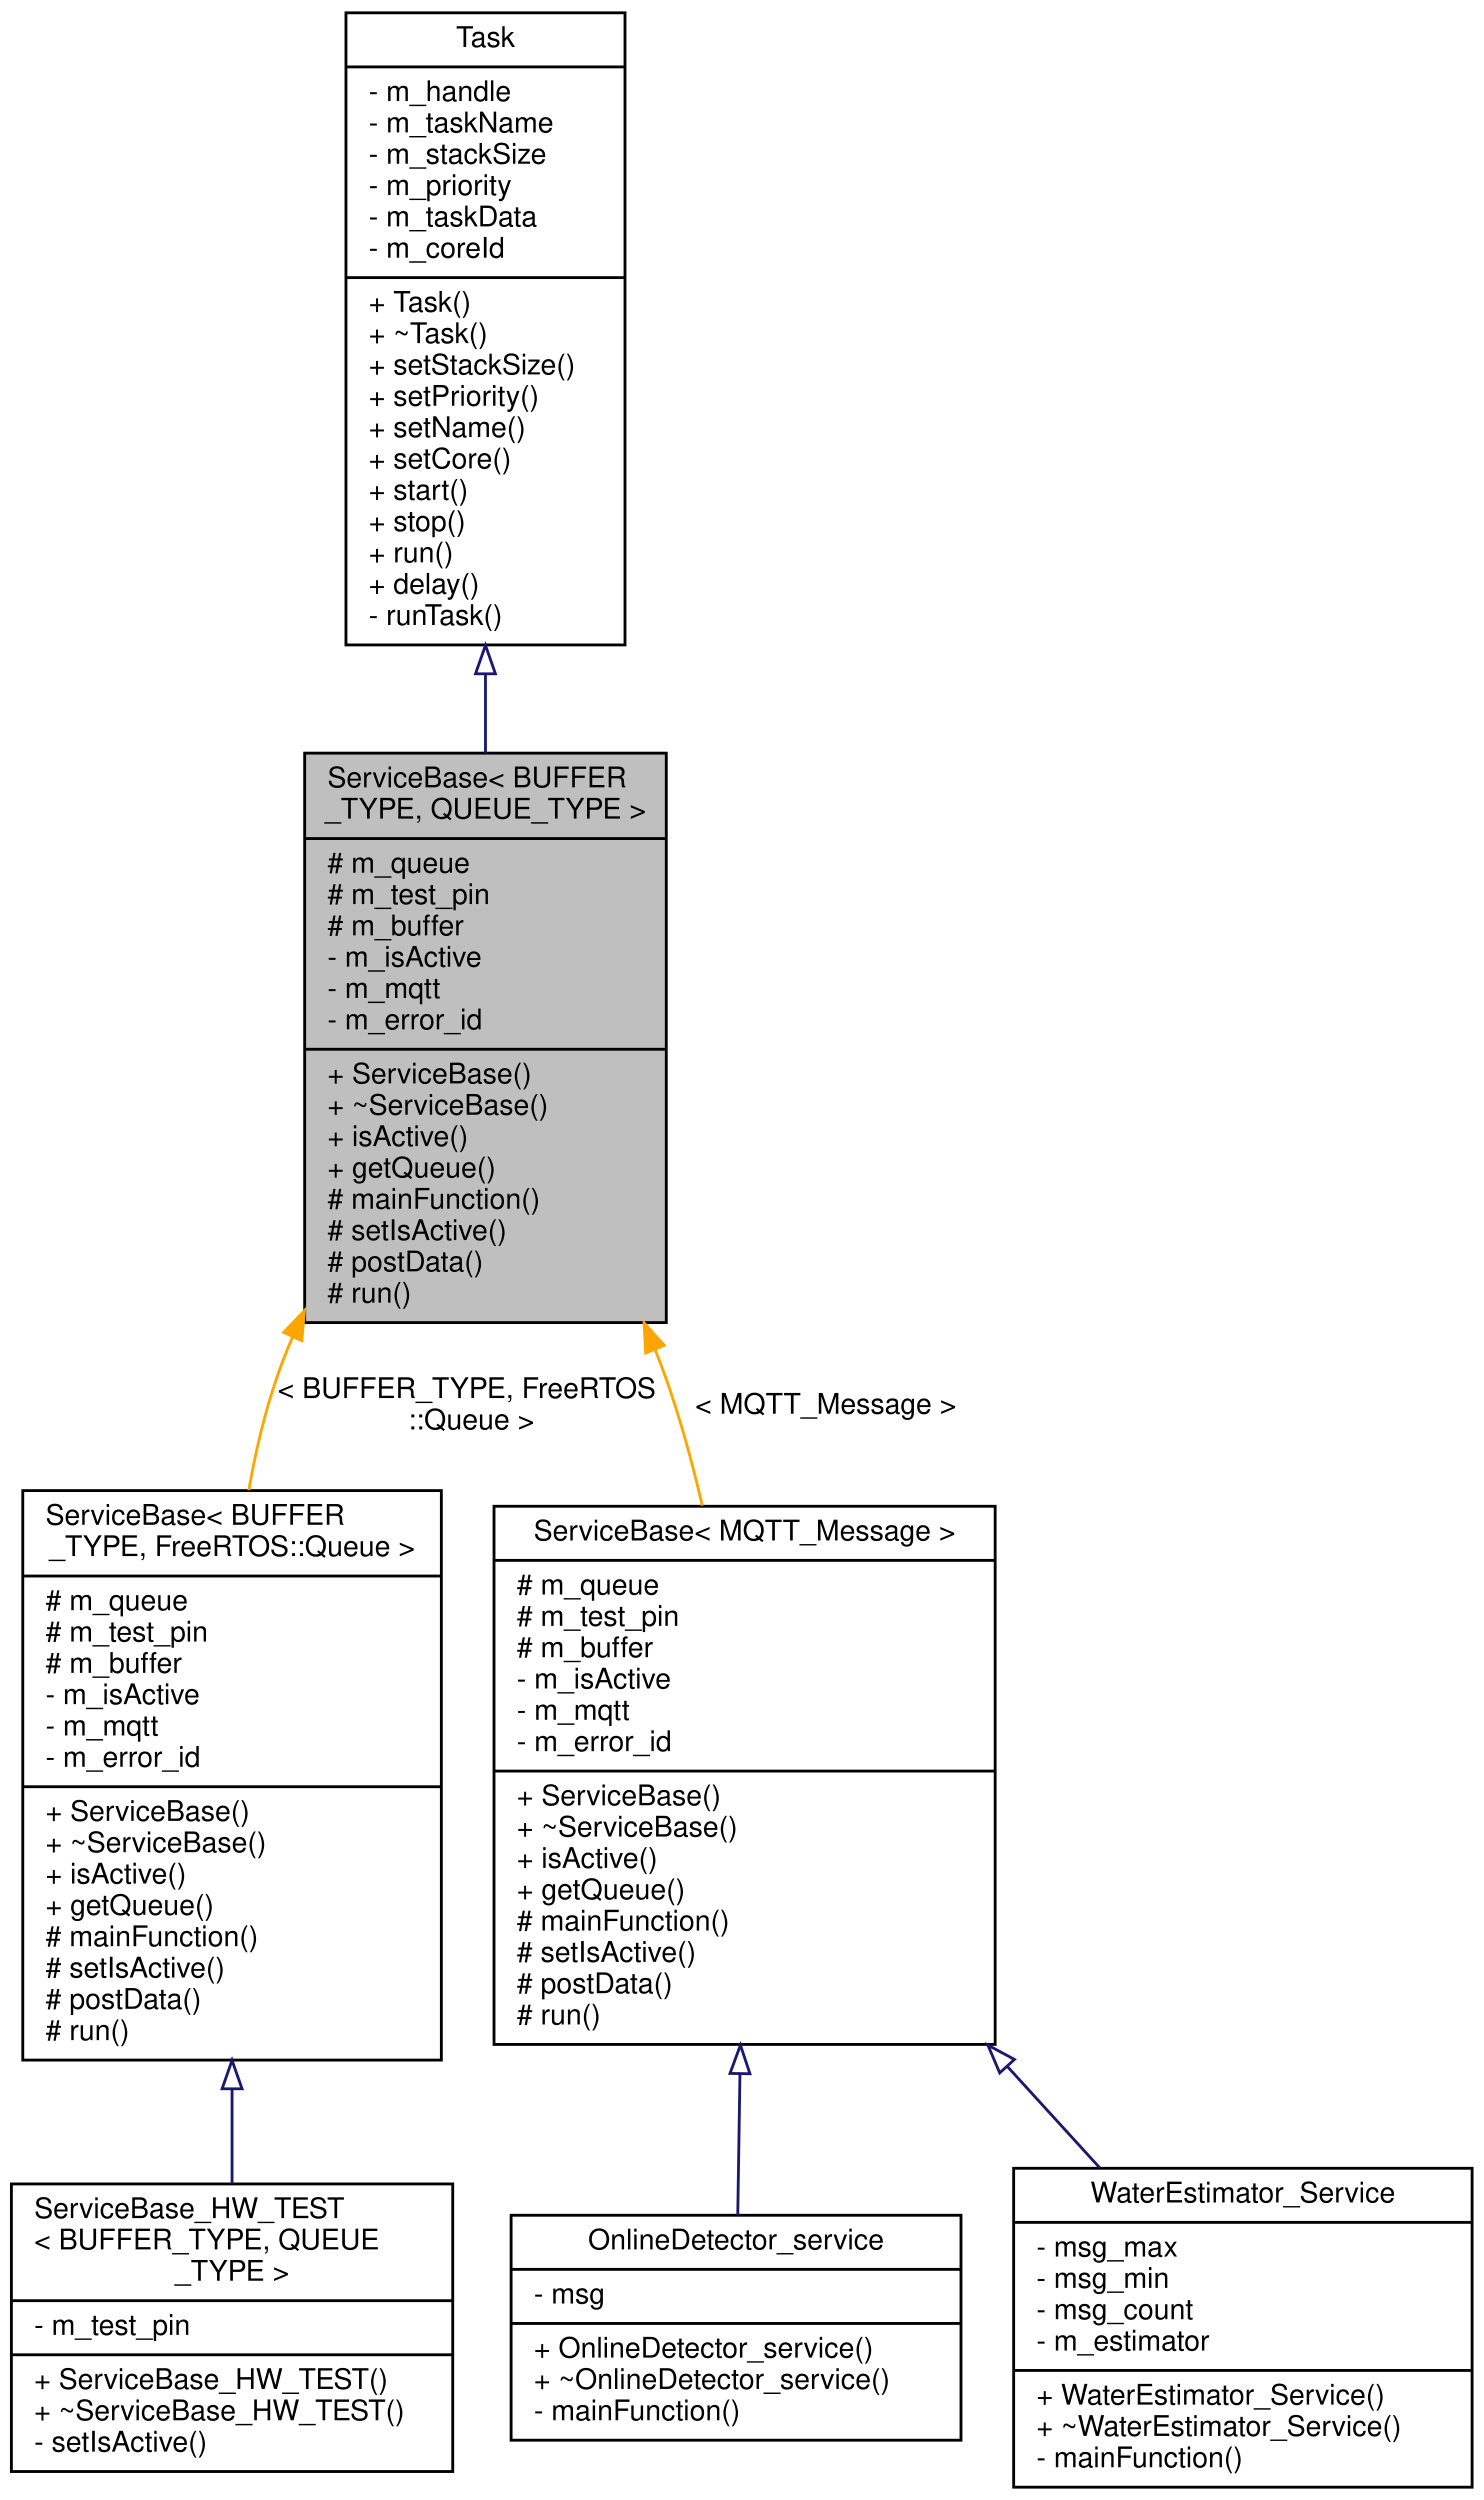
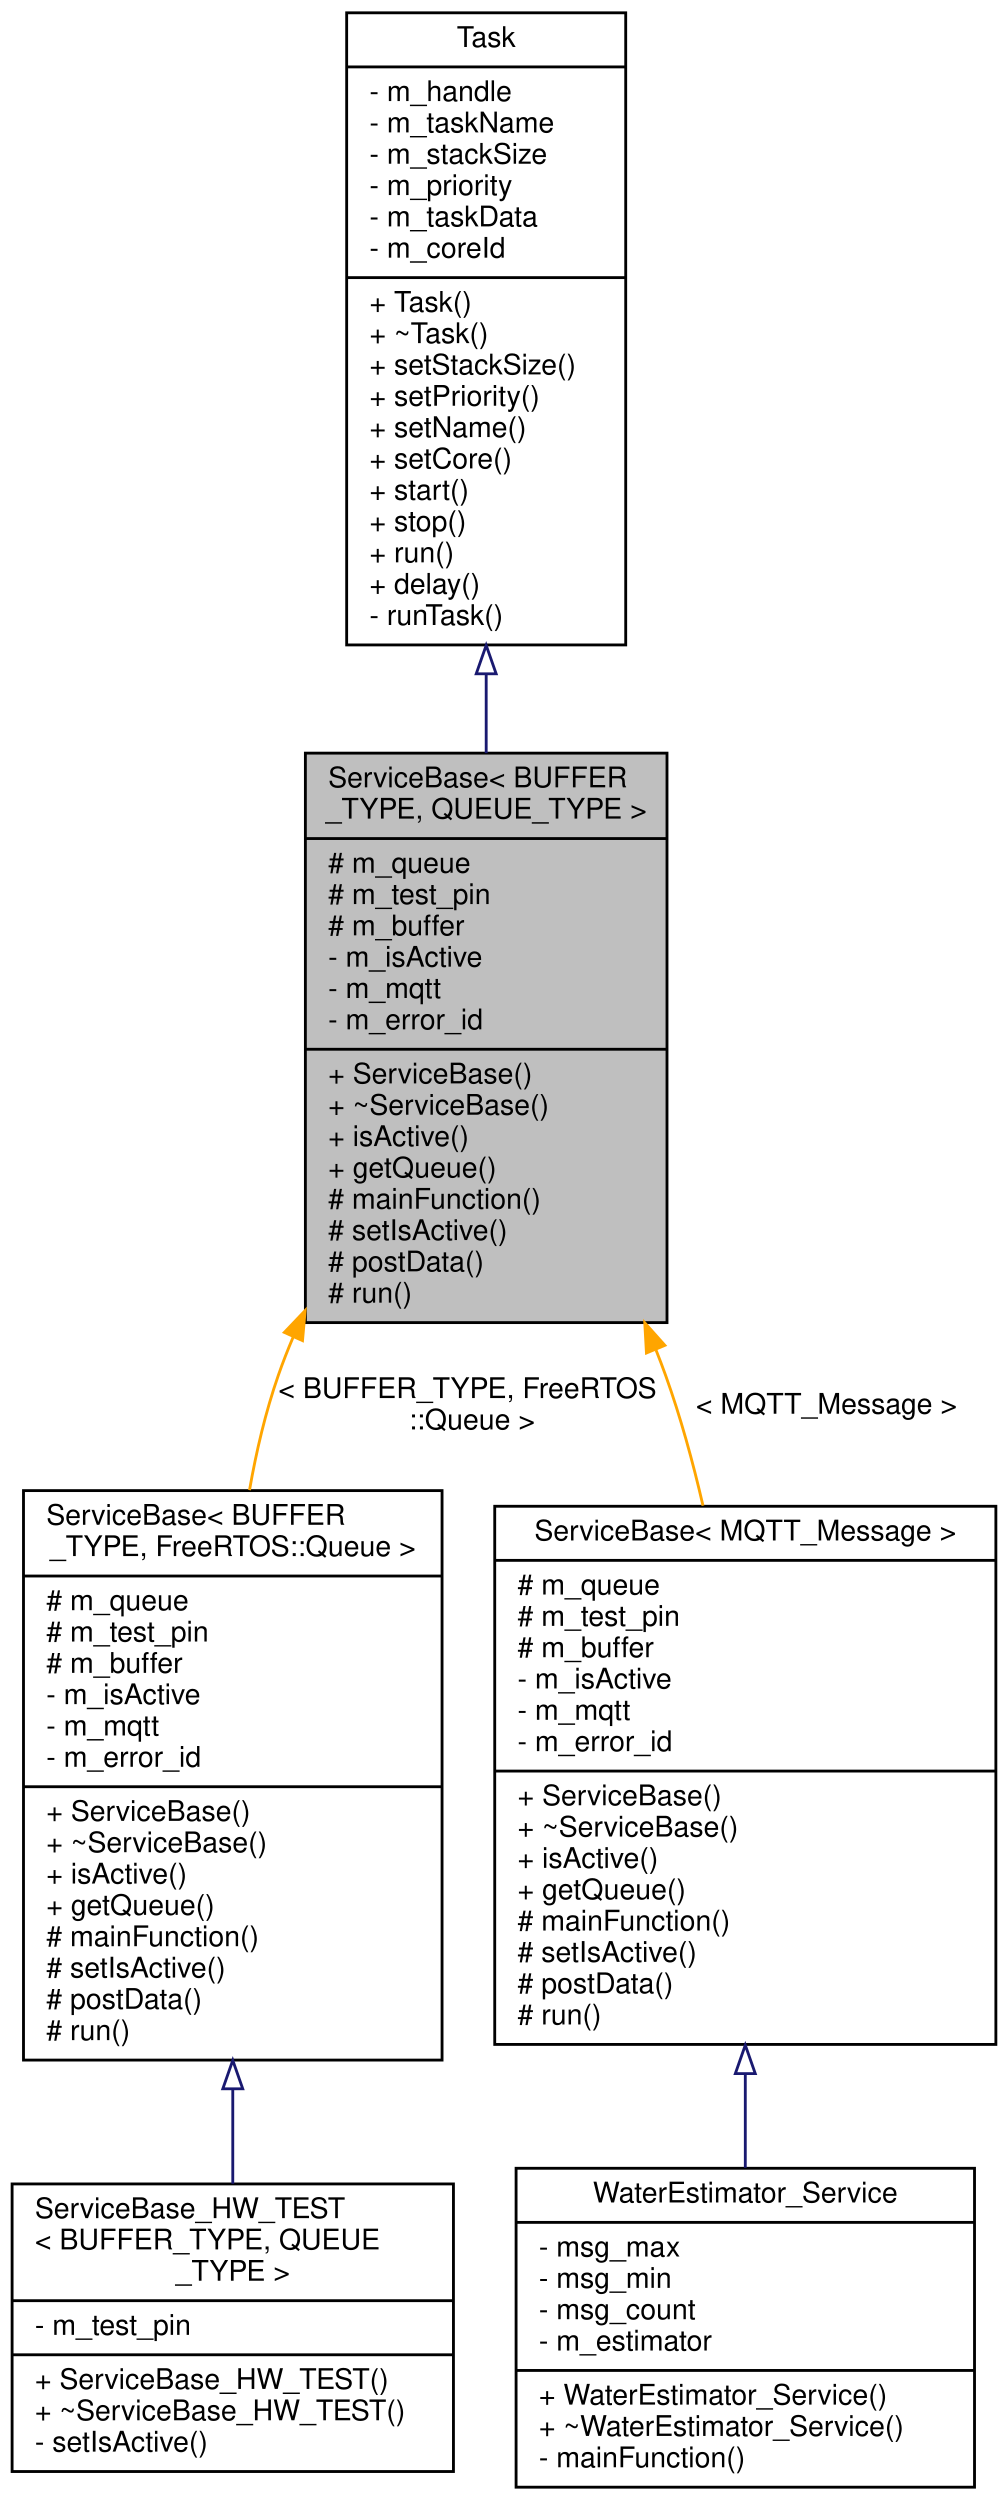
- <svg xmlns="http://www.w3.org/2000/svg" xmlns:xlink="http://www.w3.org/1999/xlink" width="521pt" height="878pt" viewBox="0.00 0.00 521.00 878.00">
+ <svg xmlns="http://www.w3.org/2000/svg" xmlns:xlink="http://www.w3.org/1999/xlink" width="354pt" height="878pt" viewBox="0.00 0.00 353.50 878.00">
  <g id="graph0" class="graph" transform="scale(1 1) rotate(0) translate(4 874)">
    <g id="node1" class="node">
      <g id="a_node1">
        <a xlink:title=" ">
          <polygon fill="#bfbfbf" stroke="black" points="103,-409.5 103,-609.5 230,-609.5 230,-409.5 103,-409.5" />
          <text text-anchor="start" x="111" y="-597.5" font-family="Helvetica,sans-Serif" font-size="10.00">ServiceBase&lt; BUFFER</text>
          <text text-anchor="middle" x="166.5" y="-586.5" font-family="Helvetica,sans-Serif" font-size="10.00">_TYPE, QUEUE_TYPE &gt;</text>
          <polyline fill="none" stroke="black" points="103,-579.5 230,-579.5 " />
          <text text-anchor="start" x="111" y="-567.5" font-family="Helvetica,sans-Serif" font-size="10.00"># m_queue</text>
          <text text-anchor="start" x="111" y="-556.5" font-family="Helvetica,sans-Serif" font-size="10.00"># m_test_pin</text>
          <text text-anchor="start" x="111" y="-545.5" font-family="Helvetica,sans-Serif" font-size="10.00"># m_buffer</text>
          <text text-anchor="start" x="111" y="-534.5" font-family="Helvetica,sans-Serif" font-size="10.00">- m_isActive</text>
          <text text-anchor="start" x="111" y="-523.5" font-family="Helvetica,sans-Serif" font-size="10.00">- m_mqtt</text>
          <text text-anchor="start" x="111" y="-512.5" font-family="Helvetica,sans-Serif" font-size="10.00">- m_error_id</text>
          <polyline fill="none" stroke="black" points="103,-505.5 230,-505.5 " />
          <text text-anchor="start" x="111" y="-493.5" font-family="Helvetica,sans-Serif" font-size="10.00">+ ServiceBase()</text>
          <text text-anchor="start" x="111" y="-482.5" font-family="Helvetica,sans-Serif" font-size="10.00">+ ~ServiceBase()</text>
          <text text-anchor="start" x="111" y="-471.5" font-family="Helvetica,sans-Serif" font-size="10.00">+ isActive()</text>
          <text text-anchor="start" x="111" y="-460.5" font-family="Helvetica,sans-Serif" font-size="10.00">+ getQueue()</text>
          <text text-anchor="start" x="111" y="-449.5" font-family="Helvetica,sans-Serif" font-size="10.00"># mainFunction()</text>
          <text text-anchor="start" x="111" y="-438.5" font-family="Helvetica,sans-Serif" font-size="10.00"># setIsActive()</text>
          <text text-anchor="start" x="111" y="-427.5" font-family="Helvetica,sans-Serif" font-size="10.00"># postData()</text>
          <text text-anchor="start" x="111" y="-416.5" font-family="Helvetica,sans-Serif" font-size="10.00"># run()</text>
        </a>
      </g>
    </g>
    <g id="node3" class="node">
      <g id="a_node3">
        <a xlink:href="../../d4/d82/class_service_base.html" target="_top" xlink:title=" ">
          <polygon fill="none" stroke="black" points="4,-150.5 4,-350.5 151,-350.5 151,-150.5 4,-150.5" />
          <text text-anchor="start" x="12" y="-338.5" font-family="Helvetica,sans-Serif" font-size="10.00">ServiceBase&lt; BUFFER</text>
          <text text-anchor="middle" x="77.5" y="-327.5" font-family="Helvetica,sans-Serif" font-size="10.00">_TYPE, FreeRTOS::Queue &gt;</text>
          <polyline fill="none" stroke="black" points="4,-320.5 151,-320.5 " />
          <text text-anchor="start" x="12" y="-308.5" font-family="Helvetica,sans-Serif" font-size="10.00"># m_queue</text>
          <text text-anchor="start" x="12" y="-297.5" font-family="Helvetica,sans-Serif" font-size="10.00"># m_test_pin</text>
          <text text-anchor="start" x="12" y="-286.5" font-family="Helvetica,sans-Serif" font-size="10.00"># m_buffer</text>
          <text text-anchor="start" x="12" y="-275.5" font-family="Helvetica,sans-Serif" font-size="10.00">- m_isActive</text>
          <text text-anchor="start" x="12" y="-264.5" font-family="Helvetica,sans-Serif" font-size="10.00">- m_mqtt</text>
          <text text-anchor="start" x="12" y="-253.5" font-family="Helvetica,sans-Serif" font-size="10.00">- m_error_id</text>
          <polyline fill="none" stroke="black" points="4,-246.5 151,-246.5 " />
          <text text-anchor="start" x="12" y="-234.5" font-family="Helvetica,sans-Serif" font-size="10.00">+ ServiceBase()</text>
          <text text-anchor="start" x="12" y="-223.5" font-family="Helvetica,sans-Serif" font-size="10.00">+ ~ServiceBase()</text>
          <text text-anchor="start" x="12" y="-212.5" font-family="Helvetica,sans-Serif" font-size="10.00">+ isActive()</text>
          <text text-anchor="start" x="12" y="-201.5" font-family="Helvetica,sans-Serif" font-size="10.00">+ getQueue()</text>
          <text text-anchor="start" x="12" y="-190.5" font-family="Helvetica,sans-Serif" font-size="10.00"># mainFunction()</text>
          <text text-anchor="start" x="12" y="-179.5" font-family="Helvetica,sans-Serif" font-size="10.00"># setIsActive()</text>
          <text text-anchor="start" x="12" y="-168.5" font-family="Helvetica,sans-Serif" font-size="10.00"># postData()</text>
          <text text-anchor="start" x="12" y="-157.5" font-family="Helvetica,sans-Serif" font-size="10.00"># run()</text>
        </a>
      </g>
    </g>
    <g id="edge2" class="edge">
      <path fill="none" stroke="orange" d="M98.76,-404.53C96.84,-400.03 95.07,-395.51 93.5,-391 89.05,-378.22 85.78,-364.43 83.38,-350.66" />
      <polygon fill="orange" stroke="orange" points="95.61,-406.06 102.92,-413.73 101.99,-403.17 95.61,-406.06" />
      <text text-anchor="start" x="93.5" y="-383" font-family="Helvetica,sans-Serif" font-size="10.00"> &lt; BUFFER_TYPE, FreeRTOS</text>
      <text text-anchor="middle" x="161.5" y="-372" font-family="Helvetica,sans-Serif" font-size="10.00">::Queue &gt;</text>
    </g>
    <g id="node5" class="node">
      <g id="a_node5">
        <a xlink:href="../../d4/d82/class_service_base.html" target="_top" xlink:title=" ">
          <polygon fill="none" stroke="black" points="169.5,-156 169.5,-345 345.5,-345 345.5,-156 169.5,-156" />
          <text text-anchor="middle" x="257.5" y="-333" font-family="Helvetica,sans-Serif" font-size="10.00">ServiceBase&lt; MQTT_Message &gt;</text>
          <polyline fill="none" stroke="black" points="169.5,-326 345.5,-326 " />
          <text text-anchor="start" x="177.5" y="-314" font-family="Helvetica,sans-Serif" font-size="10.00"># m_queue</text>
          <text text-anchor="start" x="177.5" y="-303" font-family="Helvetica,sans-Serif" font-size="10.00"># m_test_pin</text>
          <text text-anchor="start" x="177.5" y="-292" font-family="Helvetica,sans-Serif" font-size="10.00"># m_buffer</text>
          <text text-anchor="start" x="177.5" y="-281" font-family="Helvetica,sans-Serif" font-size="10.00">- m_isActive</text>
          <text text-anchor="start" x="177.5" y="-270" font-family="Helvetica,sans-Serif" font-size="10.00">- m_mqtt</text>
          <text text-anchor="start" x="177.5" y="-259" font-family="Helvetica,sans-Serif" font-size="10.00">- m_error_id</text>
          <polyline fill="none" stroke="black" points="169.5,-252 345.5,-252 " />
          <text text-anchor="start" x="177.5" y="-240" font-family="Helvetica,sans-Serif" font-size="10.00">+ ServiceBase()</text>
          <text text-anchor="start" x="177.5" y="-229" font-family="Helvetica,sans-Serif" font-size="10.00">+ ~ServiceBase()</text>
          <text text-anchor="start" x="177.5" y="-218" font-family="Helvetica,sans-Serif" font-size="10.00">+ isActive()</text>
          <text text-anchor="start" x="177.5" y="-207" font-family="Helvetica,sans-Serif" font-size="10.00">+ getQueue()</text>
          <text text-anchor="start" x="177.5" y="-196" font-family="Helvetica,sans-Serif" font-size="10.00"># mainFunction()</text>
          <text text-anchor="start" x="177.5" y="-185" font-family="Helvetica,sans-Serif" font-size="10.00"># setIsActive()</text>
          <text text-anchor="start" x="177.5" y="-174" font-family="Helvetica,sans-Serif" font-size="10.00"># postData()</text>
          <text text-anchor="start" x="177.5" y="-163" font-family="Helvetica,sans-Serif" font-size="10.00"># run()</text>
        </a>
      </g>
    </g>
    <g id="edge4" class="edge">
      <path fill="none" stroke="orange" d="M226.13,-399.9C227.31,-396.93 228.44,-393.95 229.5,-391 234.72,-376.47 239.06,-360.72 242.64,-345.21" />
      <polygon fill="orange" stroke="orange" points="222.78,-398.84 222.19,-409.42 229.25,-401.52 222.78,-398.84" />
      <text text-anchor="middle" x="286" y="-377.5" font-family="Helvetica,sans-Serif" font-size="10.00"> &lt; MQTT_Message &gt;</text>
    </g>
    <g id="node2" class="node">
      <g id="a_node2">
        <a xlink:href="../../d7/d6d/class_task.html" target="_top" xlink:title="Encapsulate a runnable task.">
          <polygon fill="none" stroke="black" points="117.5,-647.5 117.5,-869.5 215.5,-869.5 215.5,-647.5 117.5,-647.5" />
          <text text-anchor="middle" x="166.5" y="-857.5" font-family="Helvetica,sans-Serif" font-size="10.00">Task</text>
          <polyline fill="none" stroke="black" points="117.5,-850.5 215.5,-850.5 " />
          <text text-anchor="start" x="125.5" y="-838.5" font-family="Helvetica,sans-Serif" font-size="10.00">- m_handle</text>
          <text text-anchor="start" x="125.5" y="-827.5" font-family="Helvetica,sans-Serif" font-size="10.00">- m_taskName</text>
          <text text-anchor="start" x="125.5" y="-816.5" font-family="Helvetica,sans-Serif" font-size="10.00">- m_stackSize</text>
          <text text-anchor="start" x="125.5" y="-805.5" font-family="Helvetica,sans-Serif" font-size="10.00">- m_priority</text>
          <text text-anchor="start" x="125.5" y="-794.5" font-family="Helvetica,sans-Serif" font-size="10.00">- m_taskData</text>
          <text text-anchor="start" x="125.5" y="-783.5" font-family="Helvetica,sans-Serif" font-size="10.00">- m_coreId</text>
          <polyline fill="none" stroke="black" points="117.5,-776.5 215.5,-776.5 " />
          <text text-anchor="start" x="125.5" y="-764.5" font-family="Helvetica,sans-Serif" font-size="10.00">+ Task()</text>
          <text text-anchor="start" x="125.5" y="-753.5" font-family="Helvetica,sans-Serif" font-size="10.00">+ ~Task()</text>
          <text text-anchor="start" x="125.5" y="-742.5" font-family="Helvetica,sans-Serif" font-size="10.00">+ setStackSize()</text>
          <text text-anchor="start" x="125.5" y="-731.5" font-family="Helvetica,sans-Serif" font-size="10.00">+ setPriority()</text>
          <text text-anchor="start" x="125.5" y="-720.5" font-family="Helvetica,sans-Serif" font-size="10.00">+ setName()</text>
          <text text-anchor="start" x="125.5" y="-709.5" font-family="Helvetica,sans-Serif" font-size="10.00">+ setCore()</text>
          <text text-anchor="start" x="125.5" y="-698.5" font-family="Helvetica,sans-Serif" font-size="10.00">+ start()</text>
          <text text-anchor="start" x="125.5" y="-687.5" font-family="Helvetica,sans-Serif" font-size="10.00">+ stop()</text>
          <text text-anchor="start" x="125.5" y="-676.5" font-family="Helvetica,sans-Serif" font-size="10.00">+ run()</text>
          <text text-anchor="start" x="125.5" y="-665.5" font-family="Helvetica,sans-Serif" font-size="10.00">+ delay()</text>
          <text text-anchor="start" x="125.5" y="-654.5" font-family="Helvetica,sans-Serif" font-size="10.00">- runTask()</text>
        </a>
      </g>
    </g>
    <g id="edge1" class="edge">
      <path fill="none" stroke="midnightblue" d="M166.5,-637.29C166.5,-627.98 166.5,-618.65 166.5,-609.51" />
      <polygon fill="none" stroke="midnightblue" points="163,-637.36 166.5,-647.36 170,-637.36 163,-637.36" />
    </g>
    <g id="node4" class="node">
      <g id="a_node4">
        <a xlink:href="../../dc/d61/class_service_base___h_w___t_e_s_t.html" target="_top" xlink:title=" ">
          <polygon fill="none" stroke="black" points="0,-6 0,-107 155,-107 155,-6 0,-6" />
          <text text-anchor="start" x="8" y="-95" font-family="Helvetica,sans-Serif" font-size="10.00">ServiceBase_HW_TEST</text>
          <text text-anchor="start" x="8" y="-84" font-family="Helvetica,sans-Serif" font-size="10.00">&lt; BUFFER_TYPE, QUEUE</text>
          <text text-anchor="middle" x="77.5" y="-73" font-family="Helvetica,sans-Serif" font-size="10.00">_TYPE &gt;</text>
          <polyline fill="none" stroke="black" points="0,-66 155,-66 " />
          <text text-anchor="start" x="8" y="-54" font-family="Helvetica,sans-Serif" font-size="10.00">- m_test_pin</text>
          <polyline fill="none" stroke="black" points="0,-47 155,-47 " />
          <text text-anchor="start" x="8" y="-35" font-family="Helvetica,sans-Serif" font-size="10.00">+ ServiceBase_HW_TEST()</text>
          <text text-anchor="start" x="8" y="-24" font-family="Helvetica,sans-Serif" font-size="10.00">+ ~ServiceBase_HW_TEST()</text>
          <text text-anchor="start" x="8" y="-13" font-family="Helvetica,sans-Serif" font-size="10.00">- setIsActive()</text>
        </a>
      </g>
    </g>
    <g id="edge3" class="edge">
      <path fill="none" stroke="midnightblue" d="M77.5,-140.22C77.5,-128.68 77.5,-117.41 77.5,-107.08" />
      <polygon fill="none" stroke="midnightblue" points="74,-140.41 77.5,-150.41 81,-140.41 74,-140.41" />
    </g>
    <g id="node6" class="node">
      <g id="a_node6">
-         <a xlink:href="../../db/db4/class_online_detector__service.html" target="_top" xlink:title=" ">
-           <polygon fill="none" stroke="black" points="175.5,-17 175.5,-96 333.5,-96 333.5,-17 175.5,-17" />
-           <text text-anchor="middle" x="254.5" y="-84" font-family="Helvetica,sans-Serif" font-size="10.00">OnlineDetector_service</text>
-           <polyline fill="none" stroke="black" points="175.5,-77 333.5,-77 " />
-           <text text-anchor="start" x="183.5" y="-65" font-family="Helvetica,sans-Serif" font-size="10.00">- msg</text>
-           <polyline fill="none" stroke="black" points="175.5,-58 333.5,-58 " />
-           <text text-anchor="start" x="183.5" y="-46" font-family="Helvetica,sans-Serif" font-size="10.00">+ OnlineDetector_service()</text>
-           <text text-anchor="start" x="183.5" y="-35" font-family="Helvetica,sans-Serif" font-size="10.00">+ ~OnlineDetector_service()</text>
-           <text text-anchor="start" x="183.5" y="-24" font-family="Helvetica,sans-Serif" font-size="10.00">- mainFunction()</text>
+         <a xlink:href="../../d6/da4/class_water_estimator___service.html" target="_top" xlink:title=" ">
+           <polygon fill="none" stroke="black" points="177,-0.5 177,-112.5 338,-112.5 338,-0.5 177,-0.5" />
+           <text text-anchor="middle" x="257.5" y="-100.5" font-family="Helvetica,sans-Serif" font-size="10.00">WaterEstimator_Service</text>
+           <polyline fill="none" stroke="black" points="177,-93.5 338,-93.5 " />
+           <text text-anchor="start" x="185" y="-81.5" font-family="Helvetica,sans-Serif" font-size="10.00">- msg_max</text>
+           <text text-anchor="start" x="185" y="-70.5" font-family="Helvetica,sans-Serif" font-size="10.00">- msg_min</text>
+           <text text-anchor="start" x="185" y="-59.5" font-family="Helvetica,sans-Serif" font-size="10.00">- msg_count</text>
+           <text text-anchor="start" x="185" y="-48.5" font-family="Helvetica,sans-Serif" font-size="10.00">- m_estimator</text>
+           <polyline fill="none" stroke="black" points="177,-41.5 338,-41.5 " />
+           <text text-anchor="start" x="185" y="-29.5" font-family="Helvetica,sans-Serif" font-size="10.00">+ WaterEstimator_Service()</text>
+           <text text-anchor="start" x="185" y="-18.5" font-family="Helvetica,sans-Serif" font-size="10.00">+ ~WaterEstimator_Service()</text>
+           <text text-anchor="start" x="185" y="-7.5" font-family="Helvetica,sans-Serif" font-size="10.00">- mainFunction()</text>
        </a>
      </g>
    </g>
    <g id="edge5" class="edge">
-       <path fill="none" stroke="midnightblue" d="M255.87,-145.36C255.6,-127.74 255.33,-110.5 255.1,-96.02" />
-       <polygon fill="none" stroke="midnightblue" points="252.38,-145.81 256.04,-155.75 259.38,-145.7 252.38,-145.81" />
-     </g>
-     <g id="node7" class="node">
-       <g id="a_node7">
-         <a xlink:href="../../d6/da4/class_water_estimator___service.html" target="_top" xlink:title=" ">
-           <polygon fill="none" stroke="black" points="352,-0.5 352,-112.5 513,-112.5 513,-0.5 352,-0.5" />
-           <text text-anchor="middle" x="432.5" y="-100.5" font-family="Helvetica,sans-Serif" font-size="10.00">WaterEstimator_Service</text>
-           <polyline fill="none" stroke="black" points="352,-93.5 513,-93.5 " />
-           <text text-anchor="start" x="360" y="-81.5" font-family="Helvetica,sans-Serif" font-size="10.00">- msg_max</text>
-           <text text-anchor="start" x="360" y="-70.5" font-family="Helvetica,sans-Serif" font-size="10.00">- msg_min</text>
-           <text text-anchor="start" x="360" y="-59.5" font-family="Helvetica,sans-Serif" font-size="10.00">- msg_count</text>
-           <text text-anchor="start" x="360" y="-48.5" font-family="Helvetica,sans-Serif" font-size="10.00">- m_estimator</text>
-           <polyline fill="none" stroke="black" points="352,-41.5 513,-41.5 " />
-           <text text-anchor="start" x="360" y="-29.5" font-family="Helvetica,sans-Serif" font-size="10.00">+ WaterEstimator_Service()</text>
-           <text text-anchor="start" x="360" y="-18.5" font-family="Helvetica,sans-Serif" font-size="10.00">+ ~WaterEstimator_Service()</text>
-           <text text-anchor="start" x="360" y="-7.5" font-family="Helvetica,sans-Serif" font-size="10.00">- mainFunction()</text>
-         </a>
-       </g>
-     </g>
-     <g id="edge6" class="edge">
-       <path fill="none" stroke="midnightblue" d="M349.88,-148.14C361.01,-135.94 372.03,-123.85 382.22,-112.67" />
-       <polygon fill="none" stroke="midnightblue" points="347.1,-146 342.95,-155.75 352.27,-150.72 347.1,-146" />
+       <path fill="none" stroke="midnightblue" d="M257.5,-145.73C257.5,-134.35 257.5,-123.11 257.5,-112.67" />
+       <polygon fill="none" stroke="midnightblue" points="254,-145.75 257.5,-155.75 261,-145.75 254,-145.75" />
    </g>
  </g>
</svg>
